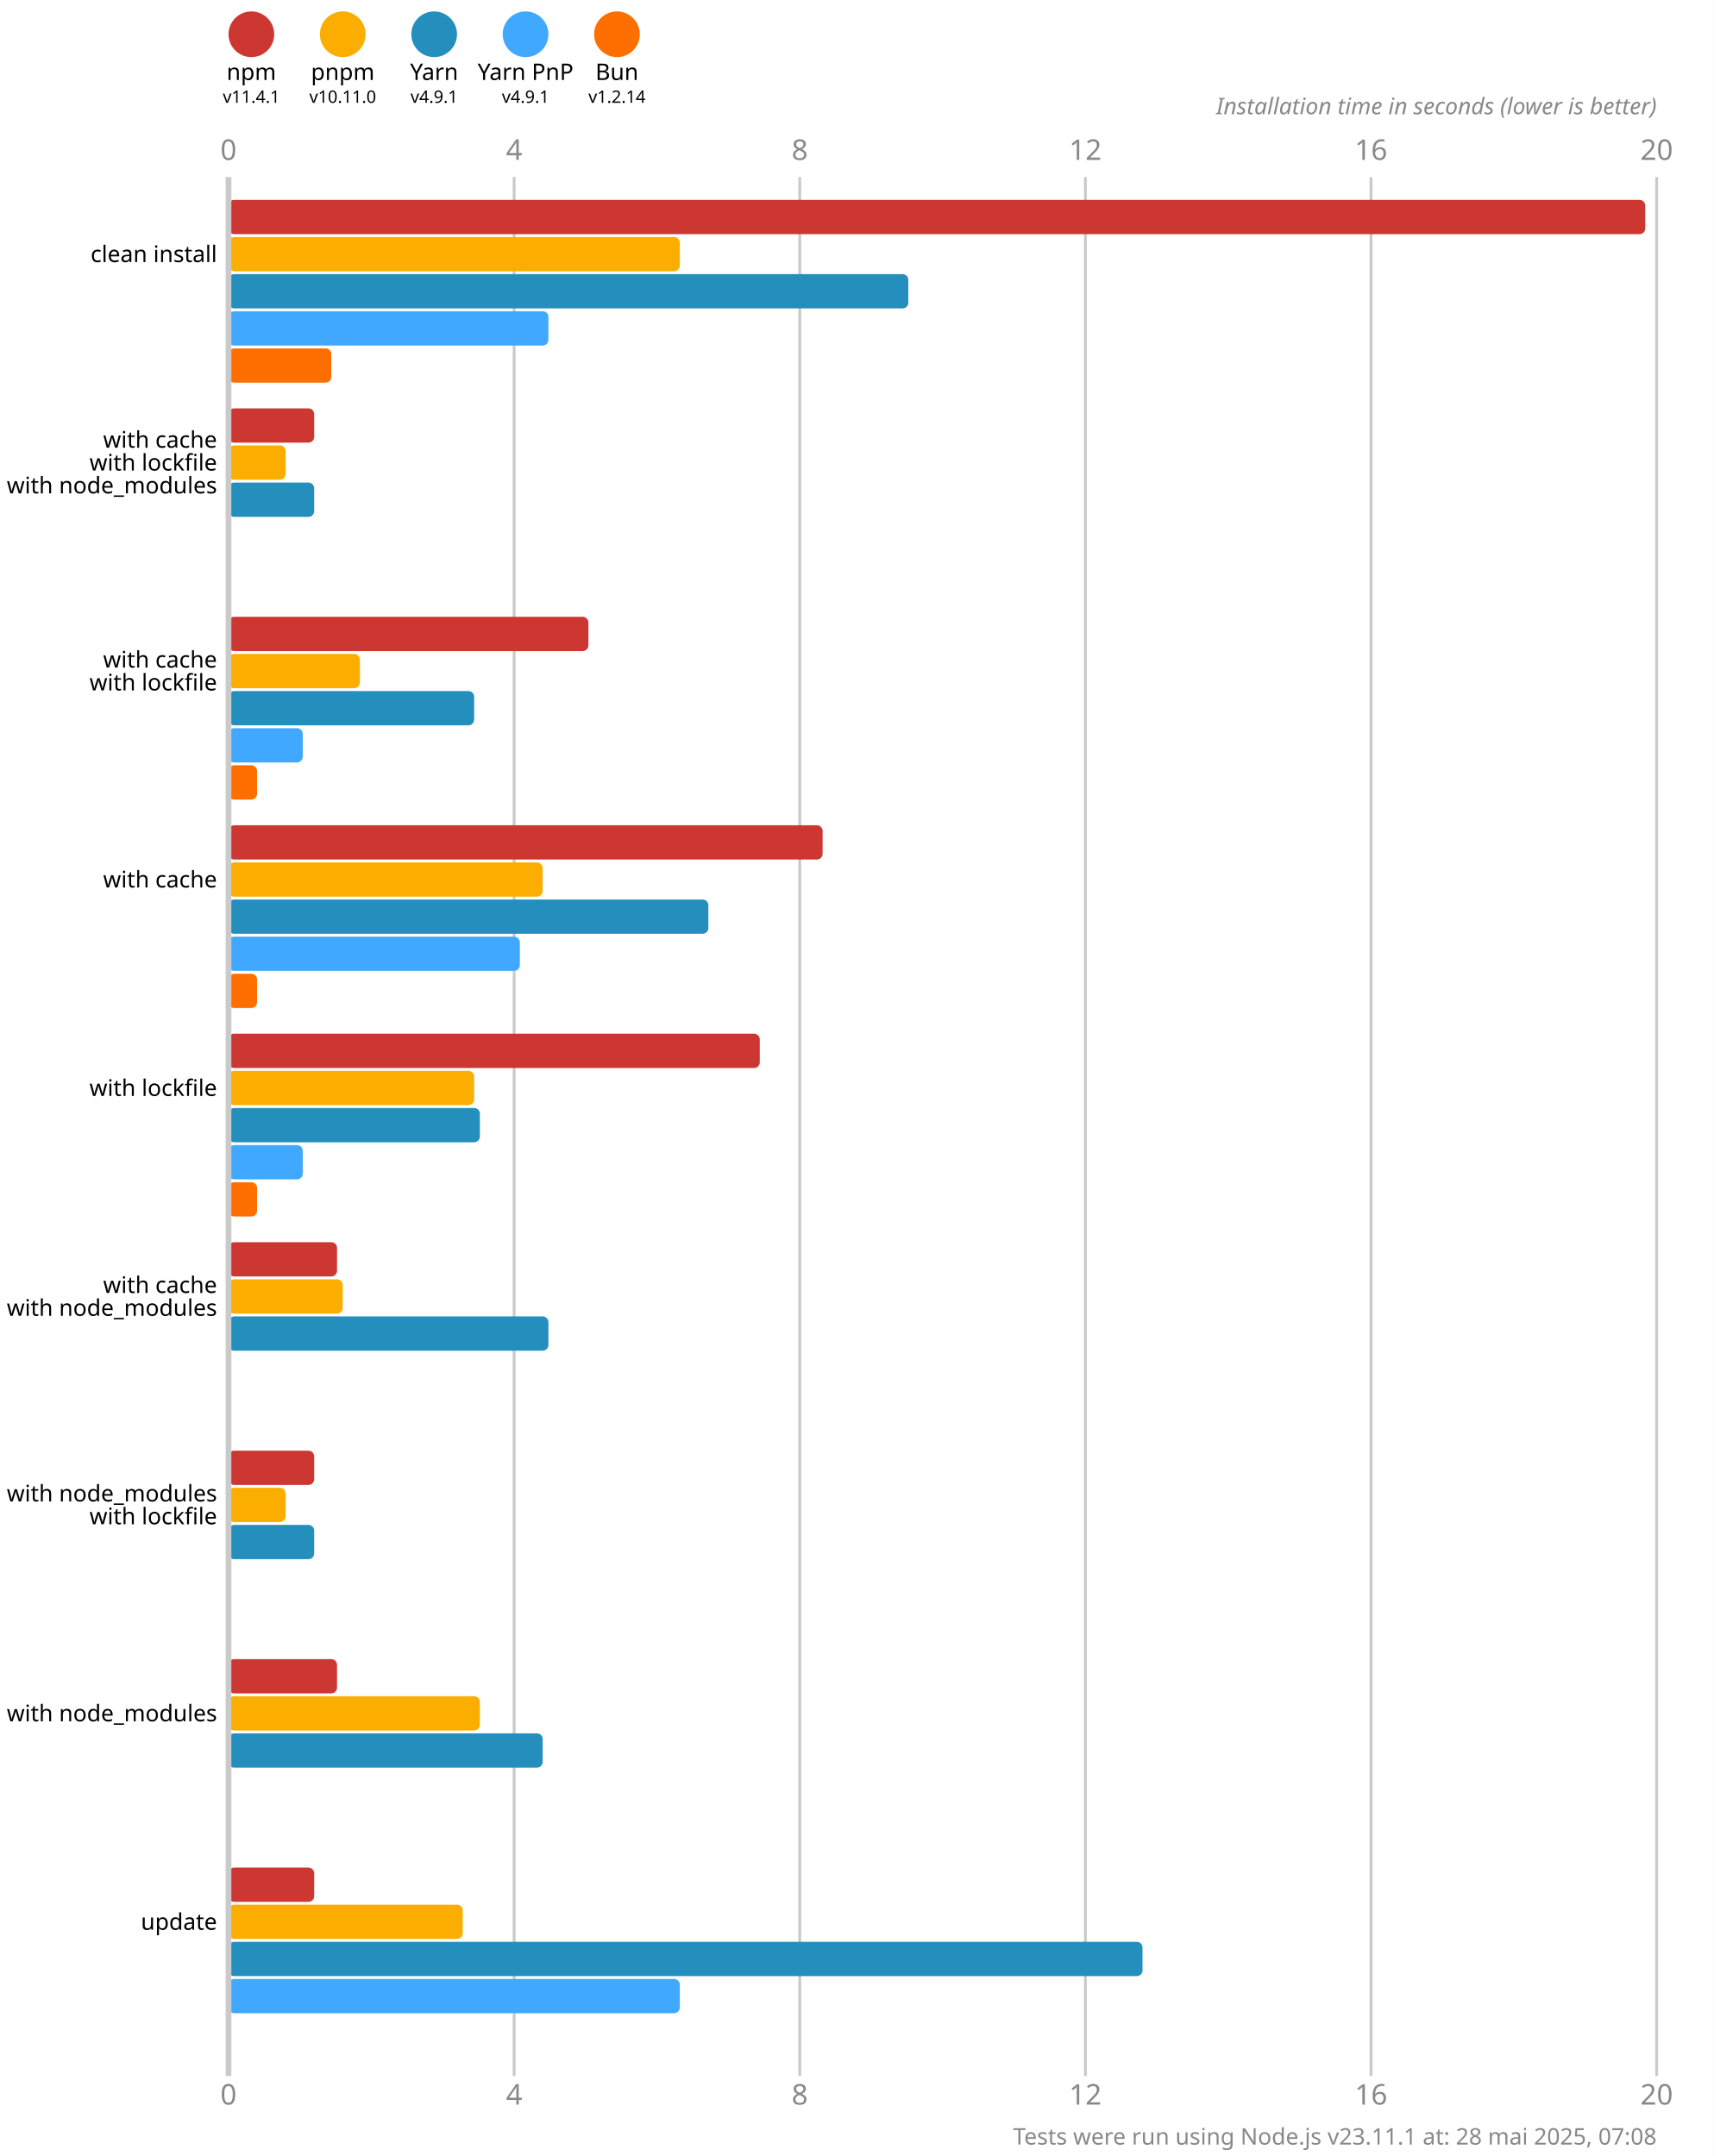
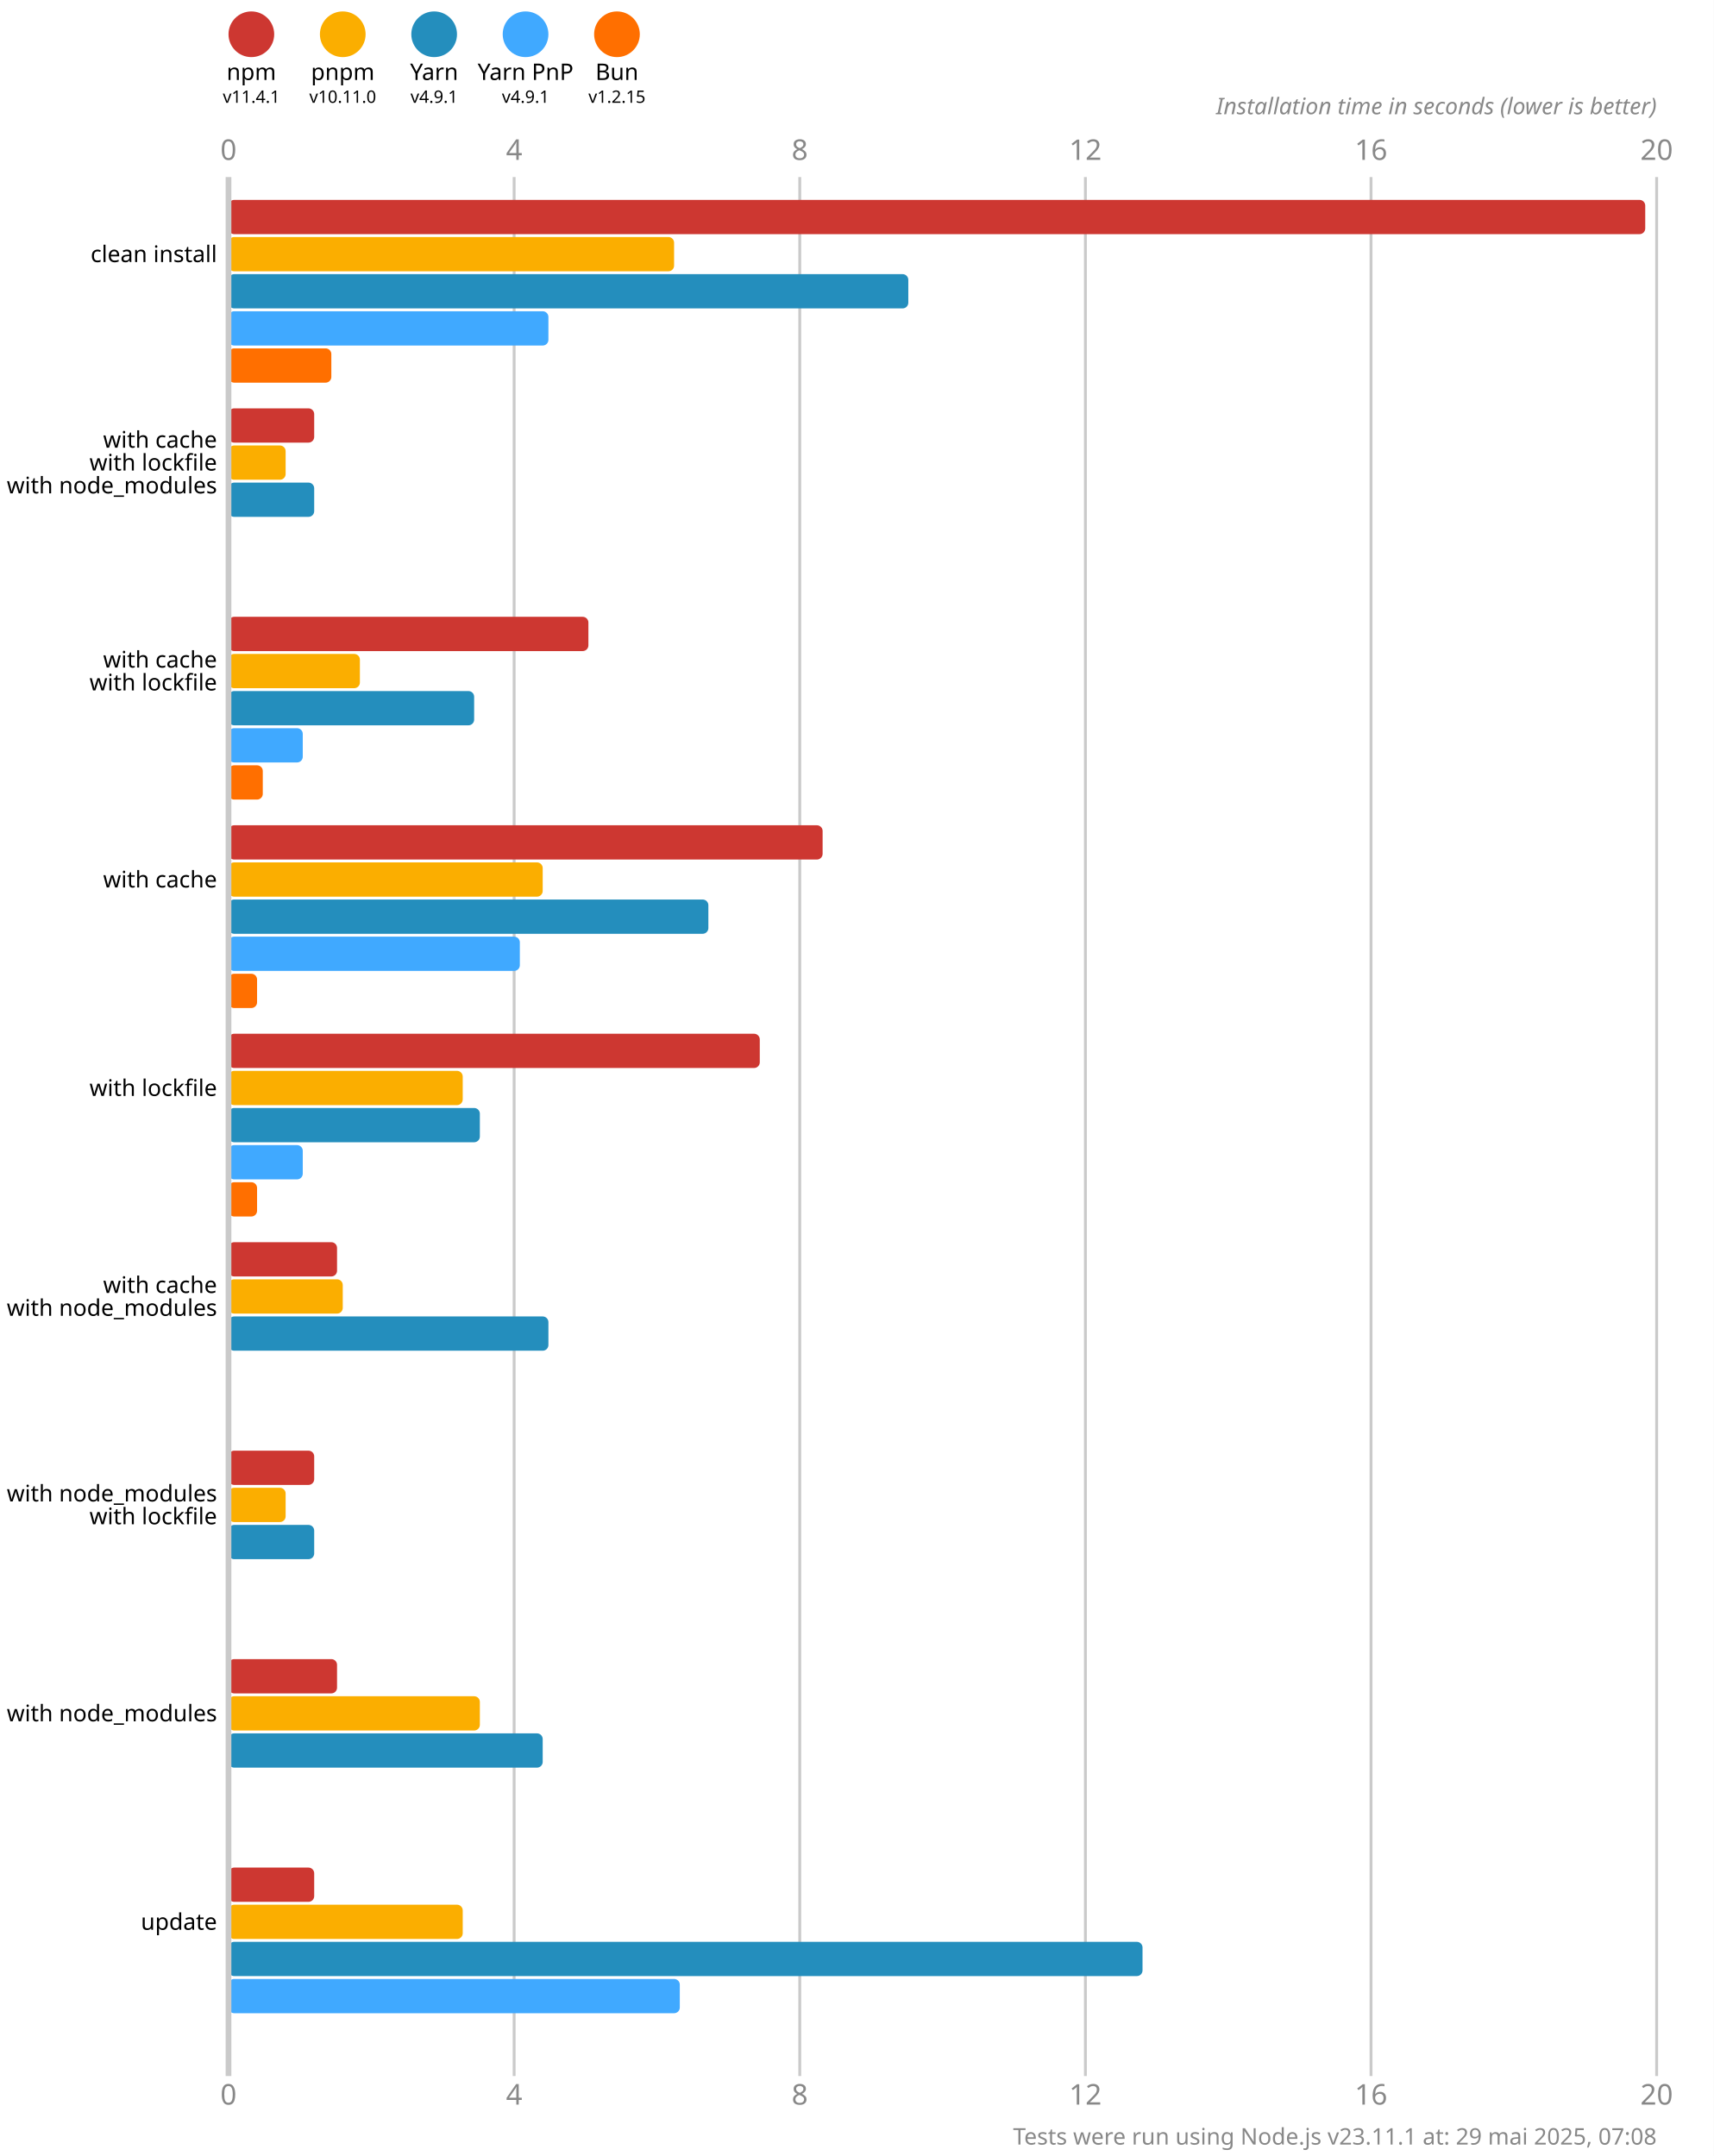
<svg xmlns="http://www.w3.org/2000/svg" version="1.1" viewBox="0 0 300 377.5">
  <style>
    .font { font-family: sans-serif; }
    .s3 { font-size: 3px; }
    .s4 { font-size: 4px; }
    .s5 { font-size: 5px; }
    .line { stroke: #cacaca; }
    .width { stroke-width: 0.5; }
    .text { fill: #888; }
  </style>
  <rect x="0" y="0" width="300" height="377.5" fill="#fff" />
  <circle cx="44" cy="6" r="4" fill="#cd3731" />
  <text x="44" y="14" class="font s4" text-anchor="middle">npm</text>
  <text x="44" y="18" class="font s3" text-anchor="middle">v11.4.1</text>
  <circle cx="60" cy="6" r="4" fill="#fbae00" />
  <text x="60" y="14" class="font s4" text-anchor="middle">pnpm</text>
  <text x="60" y="18" class="font s3" text-anchor="middle">v10.11.0</text>
  <circle cx="76" cy="6" r="4" fill="#248ebd" />
  <text x="76" y="14" class="font s4" text-anchor="middle">Yarn</text>
  <text x="76" y="18" class="font s3" text-anchor="middle">v4.9.1</text>
  <circle cx="92" cy="6" r="4" fill="#40a9ff" />
  <text x="92" y="14" class="font s4" text-anchor="middle">Yarn PnP</text>
  <text x="92" y="18" class="font s3" text-anchor="middle">v4.9.1</text>
  <circle cx="108" cy="6" r="4" fill="#ff6f00" />
  <text x="108" y="14" class="font s4" text-anchor="middle">Bun</text>
-   <text x="108" y="18" class="font s3" text-anchor="middle">v1.2.14</text>
+   <text x="108" y="18" class="font s3" text-anchor="middle">v1.2.15</text>
  <text x="40" y="28" class="font s5 text" text-anchor="middle">0</text>
  <text x="40" y="368.5" class="font s5 text" text-anchor="middle">0</text>
  <line x1="90" y1="31" x2="90" y2="363.5" class="line width" />
  <text x="90" y="28" class="font s5 text" text-anchor="middle">4</text>
  <text x="90" y="368.5" class="font s5 text" text-anchor="middle">4</text>
  <line x1="140" y1="31" x2="140" y2="363.5" class="line width" />
  <text x="140" y="28" class="font s5 text" text-anchor="middle">8</text>
  <text x="140" y="368.5" class="font s5 text" text-anchor="middle">8</text>
  <line x1="190" y1="31" x2="190" y2="363.5" class="line width" />
  <text x="190" y="28" class="font s5 text" text-anchor="middle">12</text>
  <text x="190" y="368.5" class="font s5 text" text-anchor="middle">12</text>
  <line x1="240" y1="31" x2="240" y2="363.5" class="line width" />
  <text x="240" y="28" class="font s5 text" text-anchor="middle">16</text>
  <text x="240" y="368.5" class="font s5 text" text-anchor="middle">16</text>
  <line x1="290" y1="31" x2="290" y2="363.5" class="line width" />
  <text x="290" y="28" class="font s5 text" text-anchor="middle">20</text>
  <text x="290" y="368.5" class="font s5 text" text-anchor="middle">20</text>
  <text x="290" y="20" class="font s4 text" font-style="italic" text-anchor="end">Installation time in seconds (lower is better)</text>
  <rect x="40" y="35" width="248" height="6" fill="#cd3731" rx="1" ry="1" />
-   <rect x="40" y="41.5" width="79" height="6" fill="#fbae00" rx="1" ry="1" />
+   <rect x="40" y="41.5" width="78" height="6" fill="#fbae00" rx="1" ry="1" />
  <rect x="40" y="48" width="119" height="6" fill="#248ebd" rx="1" ry="1" />
  <rect x="40" y="54.5" width="56" height="6" fill="#40a9ff" rx="1" ry="1" />
  <rect x="40" y="61" width="18" height="6" fill="#ff6f00" rx="1" ry="1" />
  <rect x="40" y="71.5" width="15" height="6" fill="#cd3731" rx="1" ry="1" />
  <rect x="40" y="78" width="10" height="6" fill="#fbae00" rx="1" ry="1" />
  <rect x="40" y="84.5" width="15" height="6" fill="#248ebd" rx="1" ry="1" />
  <rect x="40" y="91" width="0" height="6" fill="#40a9ff" rx="1" ry="1" />
  <rect x="40" y="97.5" width="0" height="6" fill="#ff6f00" rx="1" ry="1" />
  <rect x="40" y="108" width="63" height="6" fill="#cd3731" rx="1" ry="1" />
  <rect x="40" y="114.5" width="23" height="6" fill="#fbae00" rx="1" ry="1" />
  <rect x="40" y="121" width="43" height="6" fill="#248ebd" rx="1" ry="1" />
  <rect x="40" y="127.5" width="13" height="6" fill="#40a9ff" rx="1" ry="1" />
-   <rect x="40" y="134" width="5" height="6" fill="#ff6f00" rx="1" ry="1" />
+   <rect x="40" y="134" width="6" height="6" fill="#ff6f00" rx="1" ry="1" />
  <rect x="40" y="144.5" width="104" height="6" fill="#cd3731" rx="1" ry="1" />
  <rect x="40" y="151" width="55" height="6" fill="#fbae00" rx="1" ry="1" />
  <rect x="40" y="157.5" width="84" height="6" fill="#248ebd" rx="1" ry="1" />
  <rect x="40" y="164" width="51" height="6" fill="#40a9ff" rx="1" ry="1" />
  <rect x="40" y="170.5" width="5" height="6" fill="#ff6f00" rx="1" ry="1" />
  <rect x="40" y="181" width="93" height="6" fill="#cd3731" rx="1" ry="1" />
-   <rect x="40" y="187.5" width="43" height="6" fill="#fbae00" rx="1" ry="1" />
+   <rect x="40" y="187.5" width="41" height="6" fill="#fbae00" rx="1" ry="1" />
  <rect x="40" y="194" width="44" height="6" fill="#248ebd" rx="1" ry="1" />
  <rect x="40" y="200.5" width="13" height="6" fill="#40a9ff" rx="1" ry="1" />
  <rect x="40" y="207" width="5" height="6" fill="#ff6f00" rx="1" ry="1" />
  <rect x="40" y="217.5" width="19" height="6" fill="#cd3731" rx="1" ry="1" />
  <rect x="40" y="224" width="20" height="6" fill="#fbae00" rx="1" ry="1" />
  <rect x="40" y="230.5" width="56" height="6" fill="#248ebd" rx="1" ry="1" />
  <rect x="40" y="237" width="0" height="6" fill="#40a9ff" rx="1" ry="1" />
  <rect x="40" y="243.5" width="0" height="6" fill="#ff6f00" rx="1" ry="1" />
  <rect x="40" y="254" width="15" height="6" fill="#cd3731" rx="1" ry="1" />
  <rect x="40" y="260.5" width="10" height="6" fill="#fbae00" rx="1" ry="1" />
  <rect x="40" y="267" width="15" height="6" fill="#248ebd" rx="1" ry="1" />
  <rect x="40" y="273.5" width="0" height="6" fill="#40a9ff" rx="1" ry="1" />
  <rect x="40" y="280" width="0" height="6" fill="#ff6f00" rx="1" ry="1" />
  <rect x="40" y="290.5" width="19" height="6" fill="#cd3731" rx="1" ry="1" />
  <rect x="40" y="297" width="44" height="6" fill="#fbae00" rx="1" ry="1" />
  <rect x="40" y="303.5" width="55" height="6" fill="#248ebd" rx="1" ry="1" />
  <rect x="40" y="310" width="0" height="6" fill="#40a9ff" rx="1" ry="1" />
  <rect x="40" y="316.5" width="0" height="6" fill="#ff6f00" rx="1" ry="1" />
  <rect x="40" y="327" width="15" height="6" fill="#cd3731" rx="1" ry="1" />
  <rect x="40" y="333.5" width="41" height="6" fill="#fbae00" rx="1" ry="1" />
  <rect x="40" y="340" width="160" height="6" fill="#248ebd" rx="1" ry="1" />
  <rect x="40" y="346.5" width="79" height="6" fill="#40a9ff" rx="1" ry="1" />
  <rect x="40" y="353" width="0" height="6" fill="#ff6f00" rx="1" ry="1" />
  <line x1="40" y1="31" x2="40" y2="363.5" class="line" />
  <text x="38" y="44.5" class="font s4" dominant-baseline="middle" text-anchor="end">clean install</text>
  <text x="38" y="77" class="font s4" dominant-baseline="middle" text-anchor="end">with cache</text>
  <text x="38" y="81" class="font s4" dominant-baseline="middle" text-anchor="end">with lockfile</text>
  <text x="38" y="85" class="font s4" dominant-baseline="middle" text-anchor="end">with node_modules</text>
  <text x="38" y="115.5" class="font s4" dominant-baseline="middle" text-anchor="end">with cache</text>
  <text x="38" y="119.5" class="font s4" dominant-baseline="middle" text-anchor="end">with lockfile</text>
  <text x="38" y="154" class="font s4" dominant-baseline="middle" text-anchor="end">with cache</text>
  <text x="38" y="190.5" class="font s4" dominant-baseline="middle" text-anchor="end">with lockfile</text>
  <text x="38" y="225" class="font s4" dominant-baseline="middle" text-anchor="end">with cache</text>
  <text x="38" y="229" class="font s4" dominant-baseline="middle" text-anchor="end">with node_modules</text>
  <text x="38" y="261.5" class="font s4" dominant-baseline="middle" text-anchor="end">with node_modules</text>
  <text x="38" y="265.5" class="font s4" dominant-baseline="middle" text-anchor="end">with lockfile</text>
  <text x="38" y="300" class="font s4" dominant-baseline="middle" text-anchor="end">with node_modules</text>
  <text x="38" y="336.5" class="font s4" dominant-baseline="middle" text-anchor="end">update</text>
-   <text x="290" y="375.5" class="font s4 text" text-anchor="end">Tests were run using Node.js v23.11.1 at: 28 mai 2025, 07:08</text>
+   <text x="290" y="375.5" class="font s4 text" text-anchor="end">Tests were run using Node.js v23.11.1 at: 29 mai 2025, 07:08</text>
</svg>
